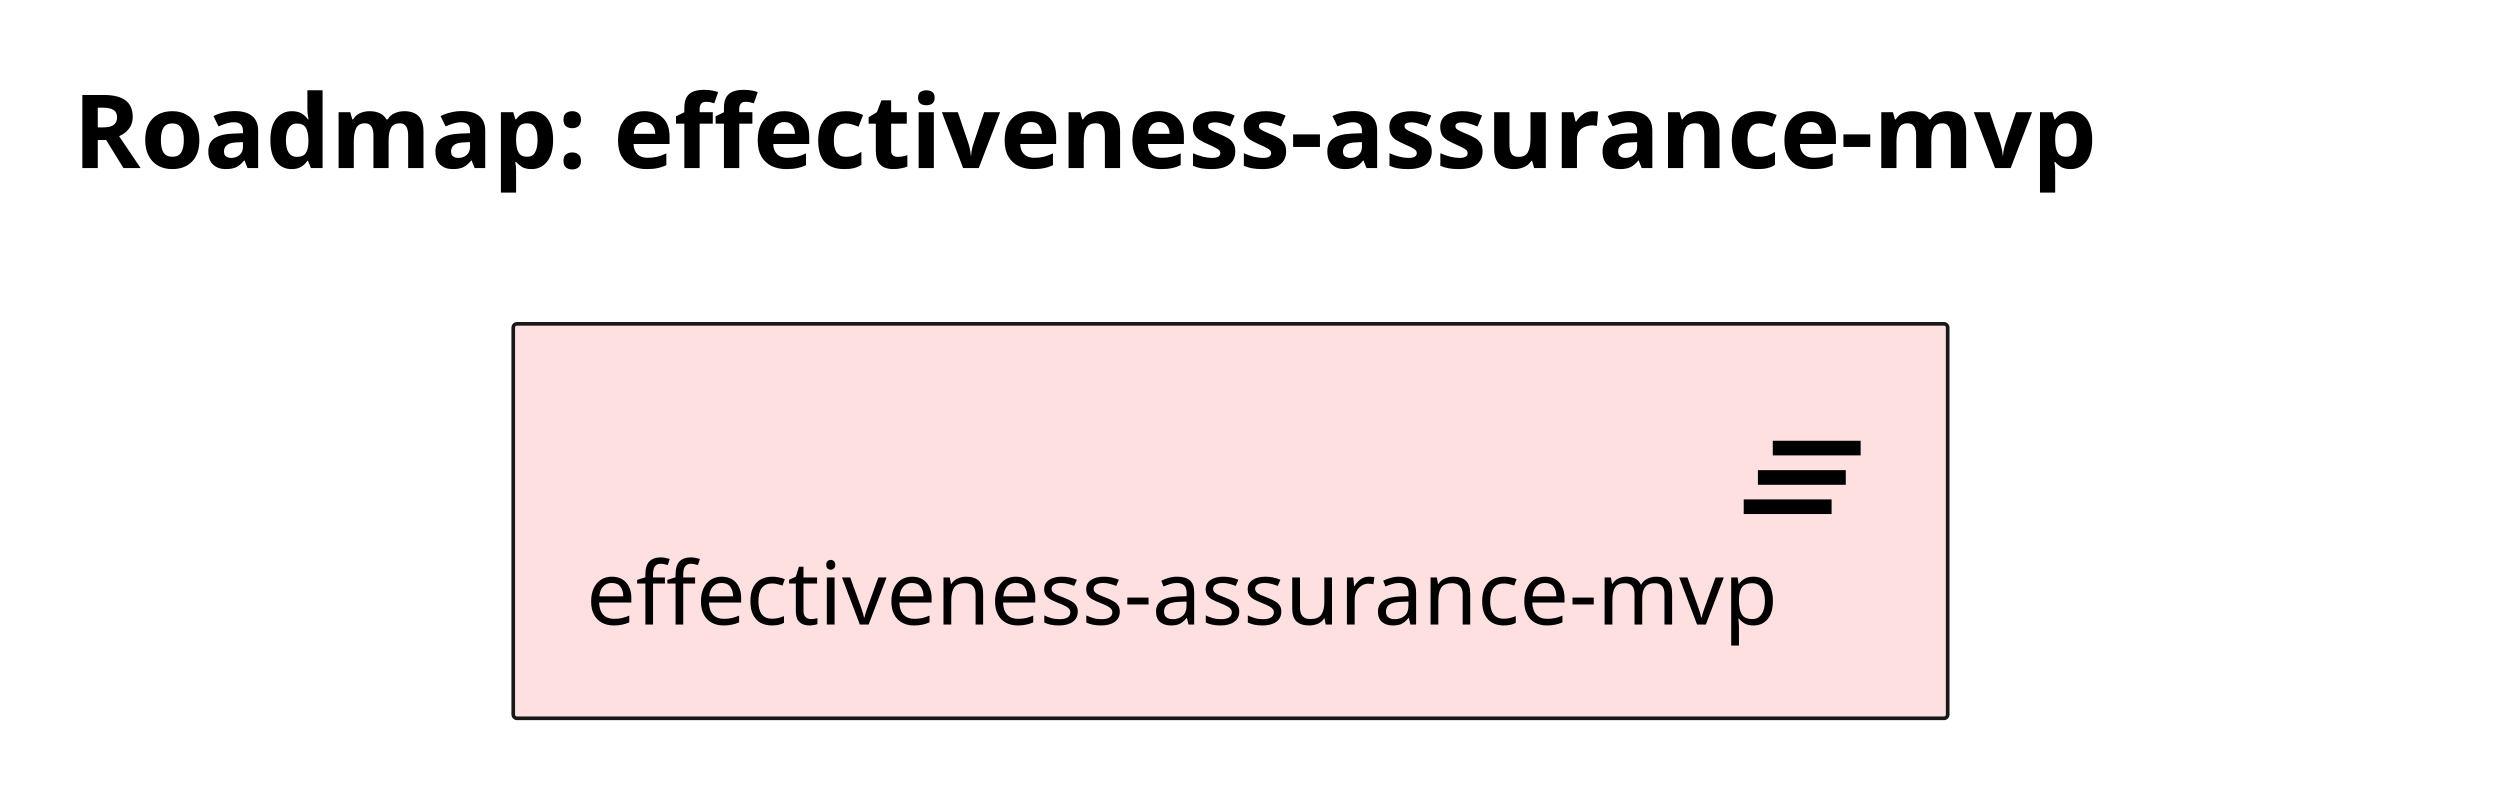
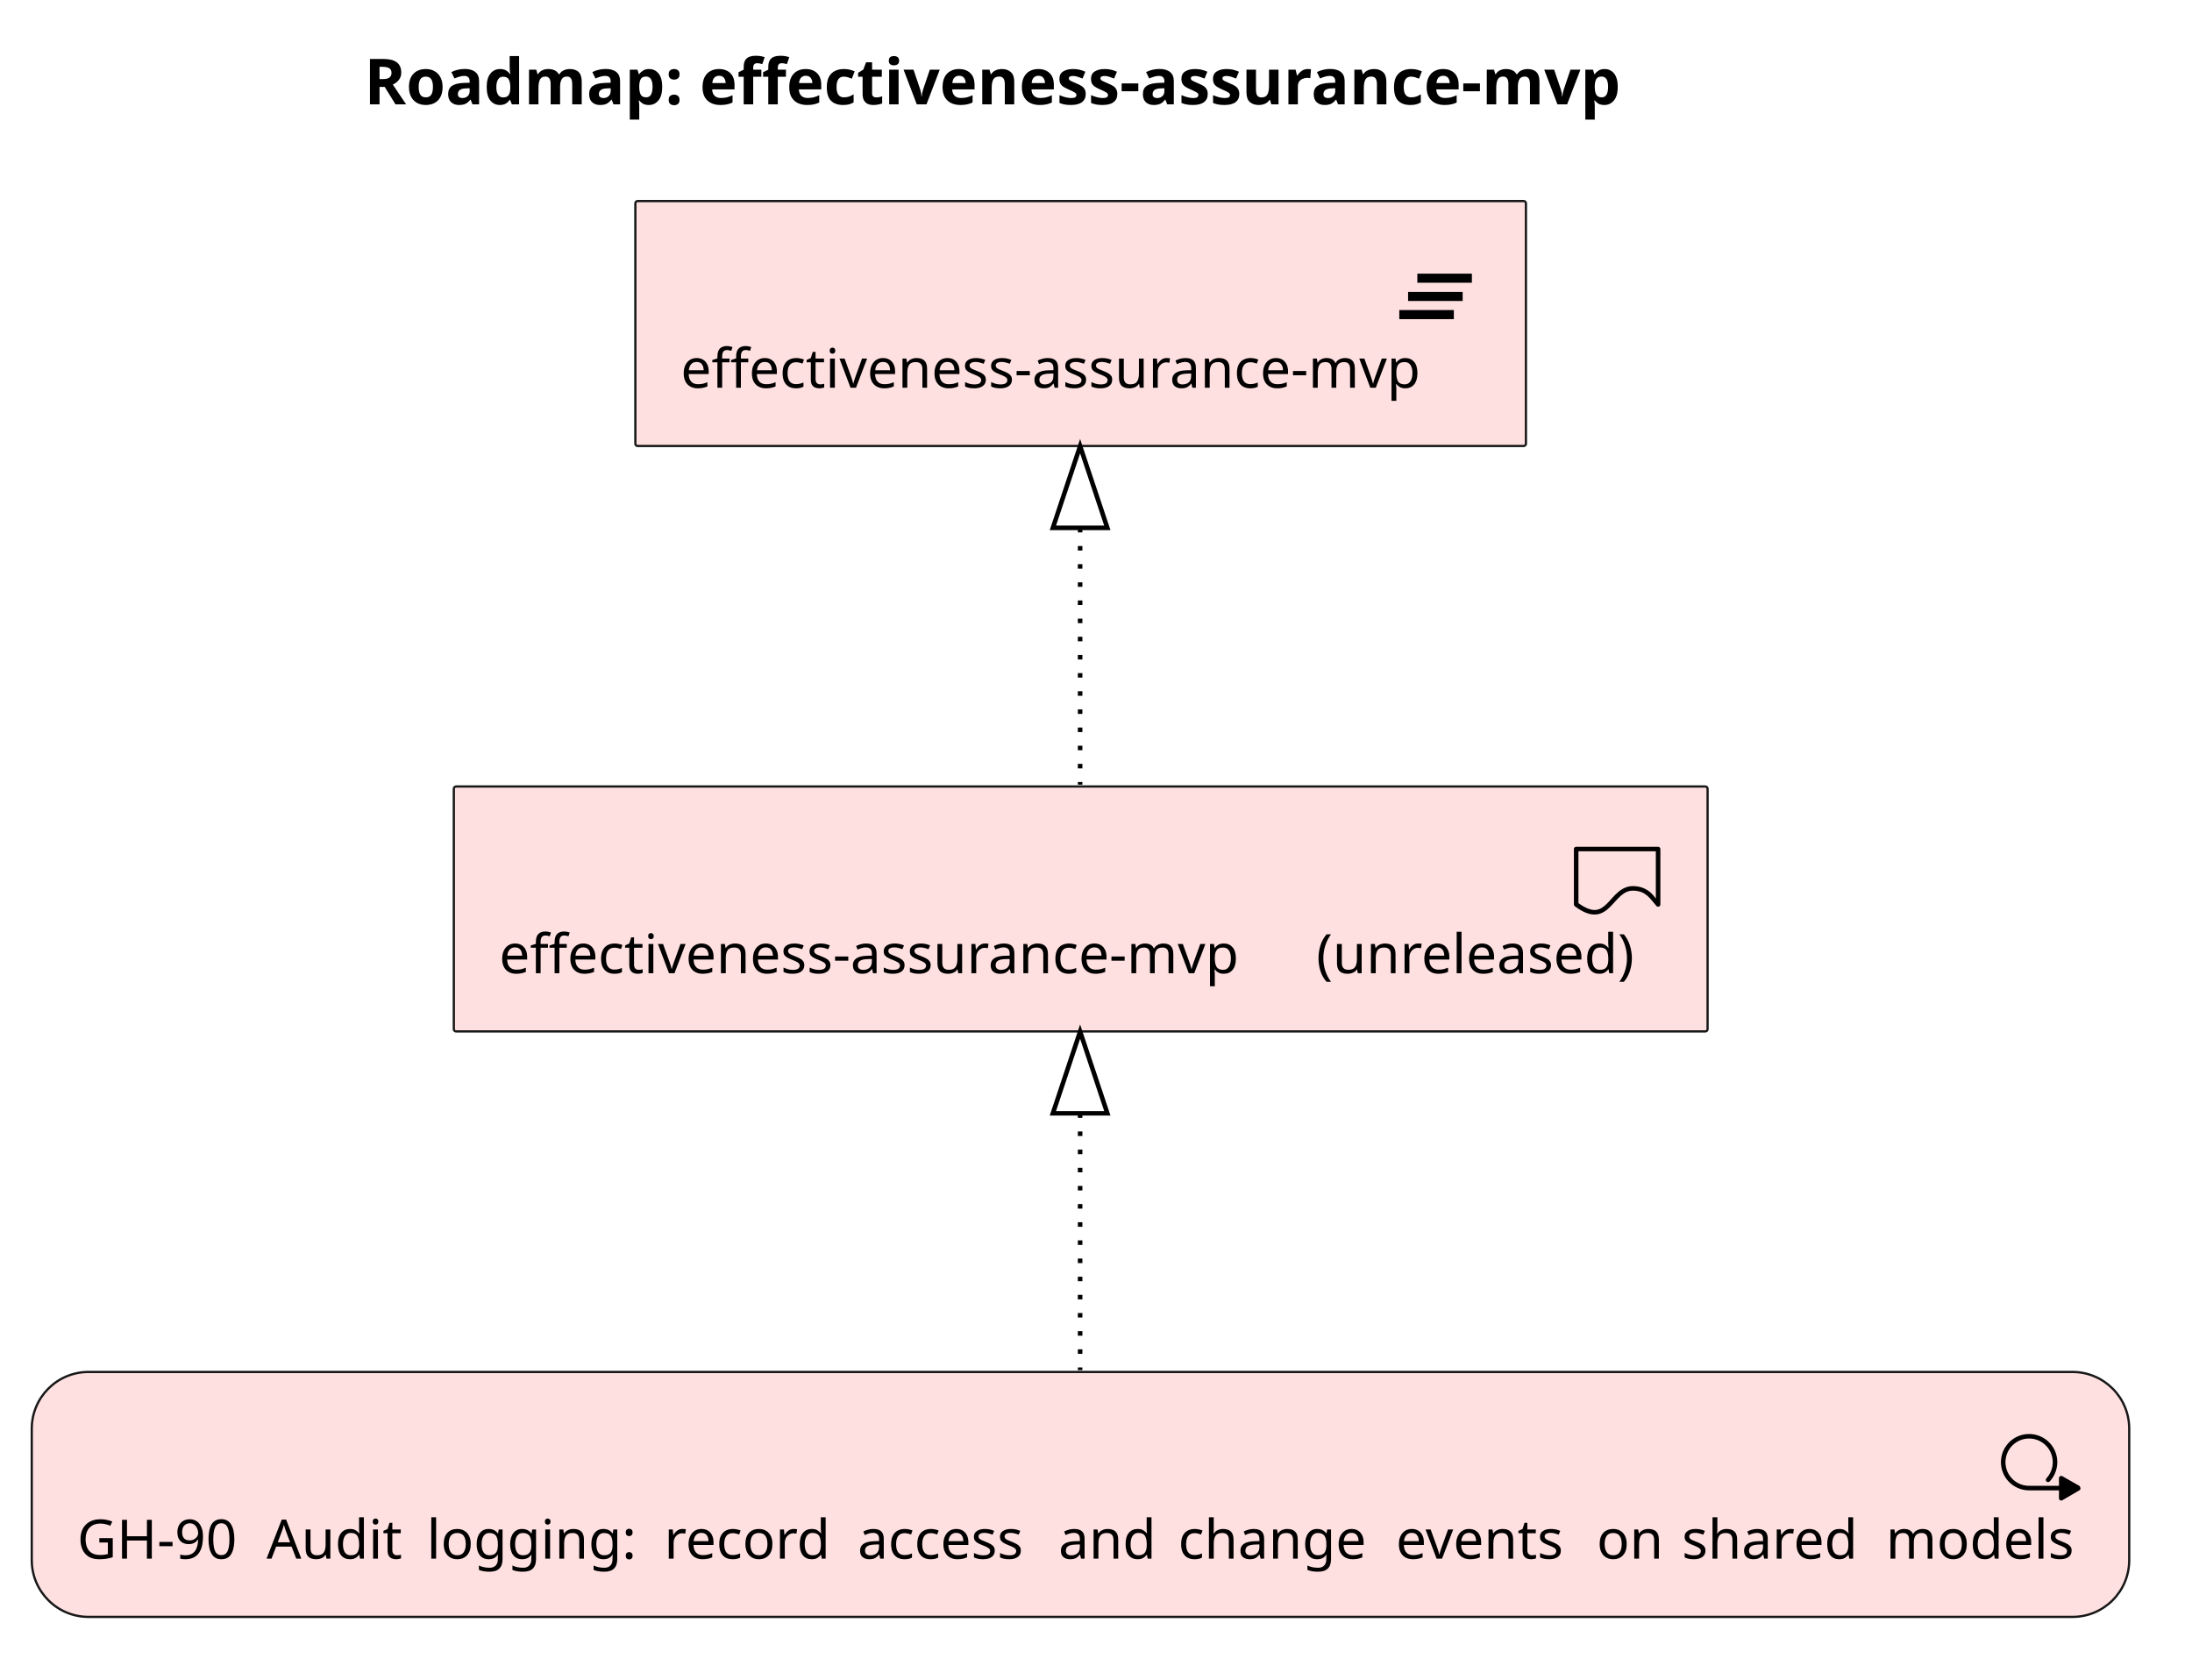
- <svg xmlns="http://www.w3.org/2000/svg" version="1.1" data-diagram-type="DESCRIPTION" style="width:342px;height:111px;background:#FFFFFF;" width="342px" height="111px" viewBox="0 0 342 111" zoomAndPan="magnify" preserveAspectRatio="none" contentStyleType="text/css">
+ <svg xmlns="http://www.w3.org/2000/svg" version="1.1" data-diagram-type="DESCRIPTION" style="width:483px;height:370px;background:#FFFFFF;" width="483px" height="370px" viewBox="0 0 483 370" zoomAndPan="magnify" preserveAspectRatio="none" contentStyleType="text/css">
  <defs />
  <g font-family="sans-serif" lengthAdjust="spacing">
    <g class="title" data-source-line="3">
-       <text x="10" y="22.995" fill="#000" font-size="14" textLength="315.656" font-weight="700">Roadmap: effectiveness-assurance-mvp</text>
+       <text x="80.255" y="22.995" fill="#000" font-size="14" textLength="315.656" font-weight="700">Roadmap: effectiveness-assurance-mvp</text>
    </g>
-     <g class="entity" data-qualified-name="e_id4f676e80353d57" id="ent0001" data-source-line="320">
-       <rect x="70.212" y="44.297" width="196.232" height="53.969" fill="#FFE0E0" style="stroke:#181818;stroke-width:0.5;" rx="0.5" ry="0.5" />
-       <path d="M242.517,60.297 L242.517,62.297 L254.536,62.297 L254.536,60.297 M240.482,64.318 L240.482,66.318 L252.502,66.318 L252.502,64.318 M238.54,68.318 L238.54,70.319 L250.561,70.319 L250.561,68.318" fill="#000" />
-       <text x="80.212" y="85.436" fill="#000" font-size="12" textLength="176.232" font-family="Verdana">effectiveness-assurance-mvp</text>
+     <g class="entity" data-qualified-name="e_id33a2a64820b951" id="ent0001" data-source-line="314">
+       <rect x="100" y="173.297" width="276.26" height="53.969" fill="#FFE0E0" style="stroke:#181818;stroke-width:0.5;" rx="0.5" ry="0.5" />
+       <path d="M347.305,186.577 A0.5,0.5 0 0 0 346.805,187.077 L346.805,199.284 A0.5,0.5 0 0 0 347.006,199.686 C348.877,201.081 350.373,201.598 351.658,201.495 C352.944,201.392 353.924,200.671 354.762,199.846 C355.599,199.022 356.332,198.076 357.141,197.374 C357.949,196.671 358.789,196.212 359.936,196.245 C361.369,196.287 362.264,196.75 363.006,197.388 C363.748,198.025 364.316,198.86 364.984,199.616 A0.5,0.5 0 0 0 365.859,199.286 C365.862,196.837 365.859,187.077 365.859,187.077 A0.5,0.5 0 0 0 365.359,186.577 M347.805,187.577 L364.86,187.577 C364.86,188.234 364.861,194.724 364.86,197.975 C364.484,197.513 364.164,197.062 363.659,196.627 C362.785,195.877 361.612,195.292 359.965,195.244 C358.525,195.203 357.397,195.824 356.485,196.617 C355.572,197.411 354.83,198.376 354.061,199.133 C353.292,199.89 352.537,200.42 351.578,200.496 C350.662,200.569 349.447,200.178 347.805,199" fill="#000" />
+       <text x="110" y="214.436" fill="#000" font-size="12" textLength="176.232" font-family="Verdana">effectiveness-assurance-mvp</text>
+       <text x="286.232" y="214.436" fill="#000" font-size="12" font-family="Verdana"> </text>
+       <text x="290.047" y="214.436" fill="#000" font-size="12" textLength="76.213" font-family="Verdana">(unreleased)</text>
+     </g>
+     <g class="entity" data-qualified-name="e_id4f676e80353d57" id="ent0002" data-source-line="320">
+       <rect x="140" y="44.297" width="196.232" height="53.969" fill="#FFE0E0" style="stroke:#181818;stroke-width:0.5;" rx="0.5" ry="0.5" />
+       <path d="M312.305,60.297 L312.305,62.297 L324.324,62.297 L324.324,60.297 M310.27,64.318 L310.27,66.318 L322.29,66.318 L322.29,64.318 M308.328,68.318 L308.328,70.319 L320.349,70.319 L320.349,68.318" fill="#000" />
+       <text x="150" y="85.436" fill="#000" font-size="12" textLength="176.232" font-family="Verdana">effectiveness-assurance-mvp</text>
+     </g>
+     <g class="entity" data-qualified-name="e_ida53fb52590ba55" id="ent0003" data-source-line="311">
+       <rect x="7" y="302.297" width="462.166" height="53.969" fill="#FFE0E0" style="stroke:#181818;stroke-width:0.5;" rx="12.5" ry="12.5" />
+       <path d="M447.473,315.977 C447.211,315.961 446.948,315.962 446.684,315.98 C445.982,316.028 445.278,316.197 444.604,316.494 C441.909,317.681 440.418,320.606 441.04,323.485 C441.654,326.329 444.166,328.364 447.066,328.384 A0.5,0.5 0 0 0 447.108,328.386 L453.687,328.386 L453.687,330.13 A0.5,0.5 0 0 0 454.441,330.56 L458.276,328.318 A0.5,0.5 0 0 0 458.339,328.166 A0.5,0.5 0 0 0 458.458,328.133 A0.5,0.5 0 0 0 458.415,327.978 A0.5,0.5 0 0 0 458.314,327.607 A0.5,0.5 0 0 0 458.27,327.451 L454.434,325.263 A0.5,0.5 0 0 0 453.687,325.697 L453.687,327.386 L447.211,327.386 A0.5,0.5 0 0 0 447.161,327.384 C444.685,327.409 442.539,325.696 442.016,323.275 C441.494,320.854 442.742,318.407 445.009,317.408 C447.275,316.409 449.922,317.141 451.356,319.16 C452.79,321.179 452.608,323.919 450.919,325.73 A0.5,0.5 0 0 0 450.943,326.437 A0.5,0.5 0 0 0 451.649,326.412 C453.659,324.258 453.878,320.981 452.173,318.58 C451.054,317.004 449.305,316.086 447.473,315.977" fill="#000" />
+       <text x="17" y="343.436" fill="#000" font-size="12" textLength="37.922" font-family="Verdana">GH-90</text>
+       <text x="54.922" y="343.436" fill="#000" font-size="12" font-family="Verdana"> </text>
+       <text x="58.736" y="343.436" fill="#000" font-size="12" textLength="31.471" font-family="Verdana">Audit</text>
+       <text x="90.207" y="343.436" fill="#000" font-size="12" font-family="Verdana"> </text>
+       <text x="94.021" y="343.436" fill="#000" font-size="12" textLength="48.51" font-family="Verdana">logging:</text>
+       <text x="142.531" y="343.436" fill="#000" font-size="12" font-family="Verdana"> </text>
+       <text x="146.346" y="343.436" fill="#000" font-size="12" textLength="38.807" font-family="Verdana">record</text>
+       <text x="185.152" y="343.436" fill="#000" font-size="12" font-family="Verdana"> </text>
+       <text x="188.967" y="343.436" fill="#000" font-size="12" textLength="40.436" font-family="Verdana">access</text>
+       <text x="229.402" y="343.436" fill="#000" font-size="12" font-family="Verdana"> </text>
+       <text x="233.217" y="343.436" fill="#000" font-size="12" textLength="22.576" font-family="Verdana">and</text>
+       <text x="255.793" y="343.436" fill="#000" font-size="12" font-family="Verdana"> </text>
+       <text x="259.607" y="343.436" fill="#000" font-size="12" textLength="44.162" font-family="Verdana">change</text>
+       <text x="303.77" y="343.436" fill="#000" font-size="12" font-family="Verdana"> </text>
+       <text x="307.584" y="343.436" fill="#000" font-size="12" textLength="40.43" font-family="Verdana">events</text>
+       <text x="348.014" y="343.436" fill="#000" font-size="12" font-family="Verdana"> </text>
+       <text x="351.828" y="343.436" fill="#000" font-size="12" textLength="14.947" font-family="Verdana">on</text>
+       <text x="366.775" y="343.436" fill="#000" font-size="12" font-family="Verdana"> </text>
+       <text x="370.59" y="343.436" fill="#000" font-size="12" textLength="41.145" font-family="Verdana">shared</text>
+       <text x="411.734" y="343.436" fill="#000" font-size="12" font-family="Verdana"> </text>
+       <text x="415.549" y="343.436" fill="#000" font-size="12" textLength="43.617" font-family="Verdana">models</text>
+     </g>
+     <g class="link" data-entity-1="ent0002" data-entity-2="ent0001" id="lnk5" data-source-line="349" data-link-type="extension">
+       <path d="M238,116.307 C238,138.077 238,151.007 238,172.887" style="stroke:#000;stroke-width:1;stroke-dasharray:1,3;" fill="none" id="e_id4f676e80353d57-backto-e_id33a2a64820b951" />
+       <polygon points="238,98.307,232,116.307,244,116.307,238,98.307" fill="none" style="stroke:#000;stroke-width:1;stroke-linejoin:miter;stroke-miterlimit:10;" />
+       <text x="239" y="140.436" fill="#000" font-size="12" font-family="Verdana"> </text>
+     </g>
+     <g class="link" data-entity-1="ent0001" data-entity-2="ent0003" id="lnk7" data-source-line="349" data-link-type="extension">
+       <path d="M238,245.307 C238,267.077 238,280.007 238,301.887" style="stroke:#000;stroke-width:1;stroke-dasharray:1,3;" fill="none" id="e_id33a2a64820b951-backto-e_ida53fb52590ba55" />
+       <polygon points="238,227.307,232,245.307,244,245.307,238,227.307" fill="none" style="stroke:#000;stroke-width:1;stroke-linejoin:miter;stroke-miterlimit:10;" />
+       <text x="239" y="269.436" fill="#000" font-size="12" font-family="Verdana"> </text>
    </g>
  </g>
</svg>
